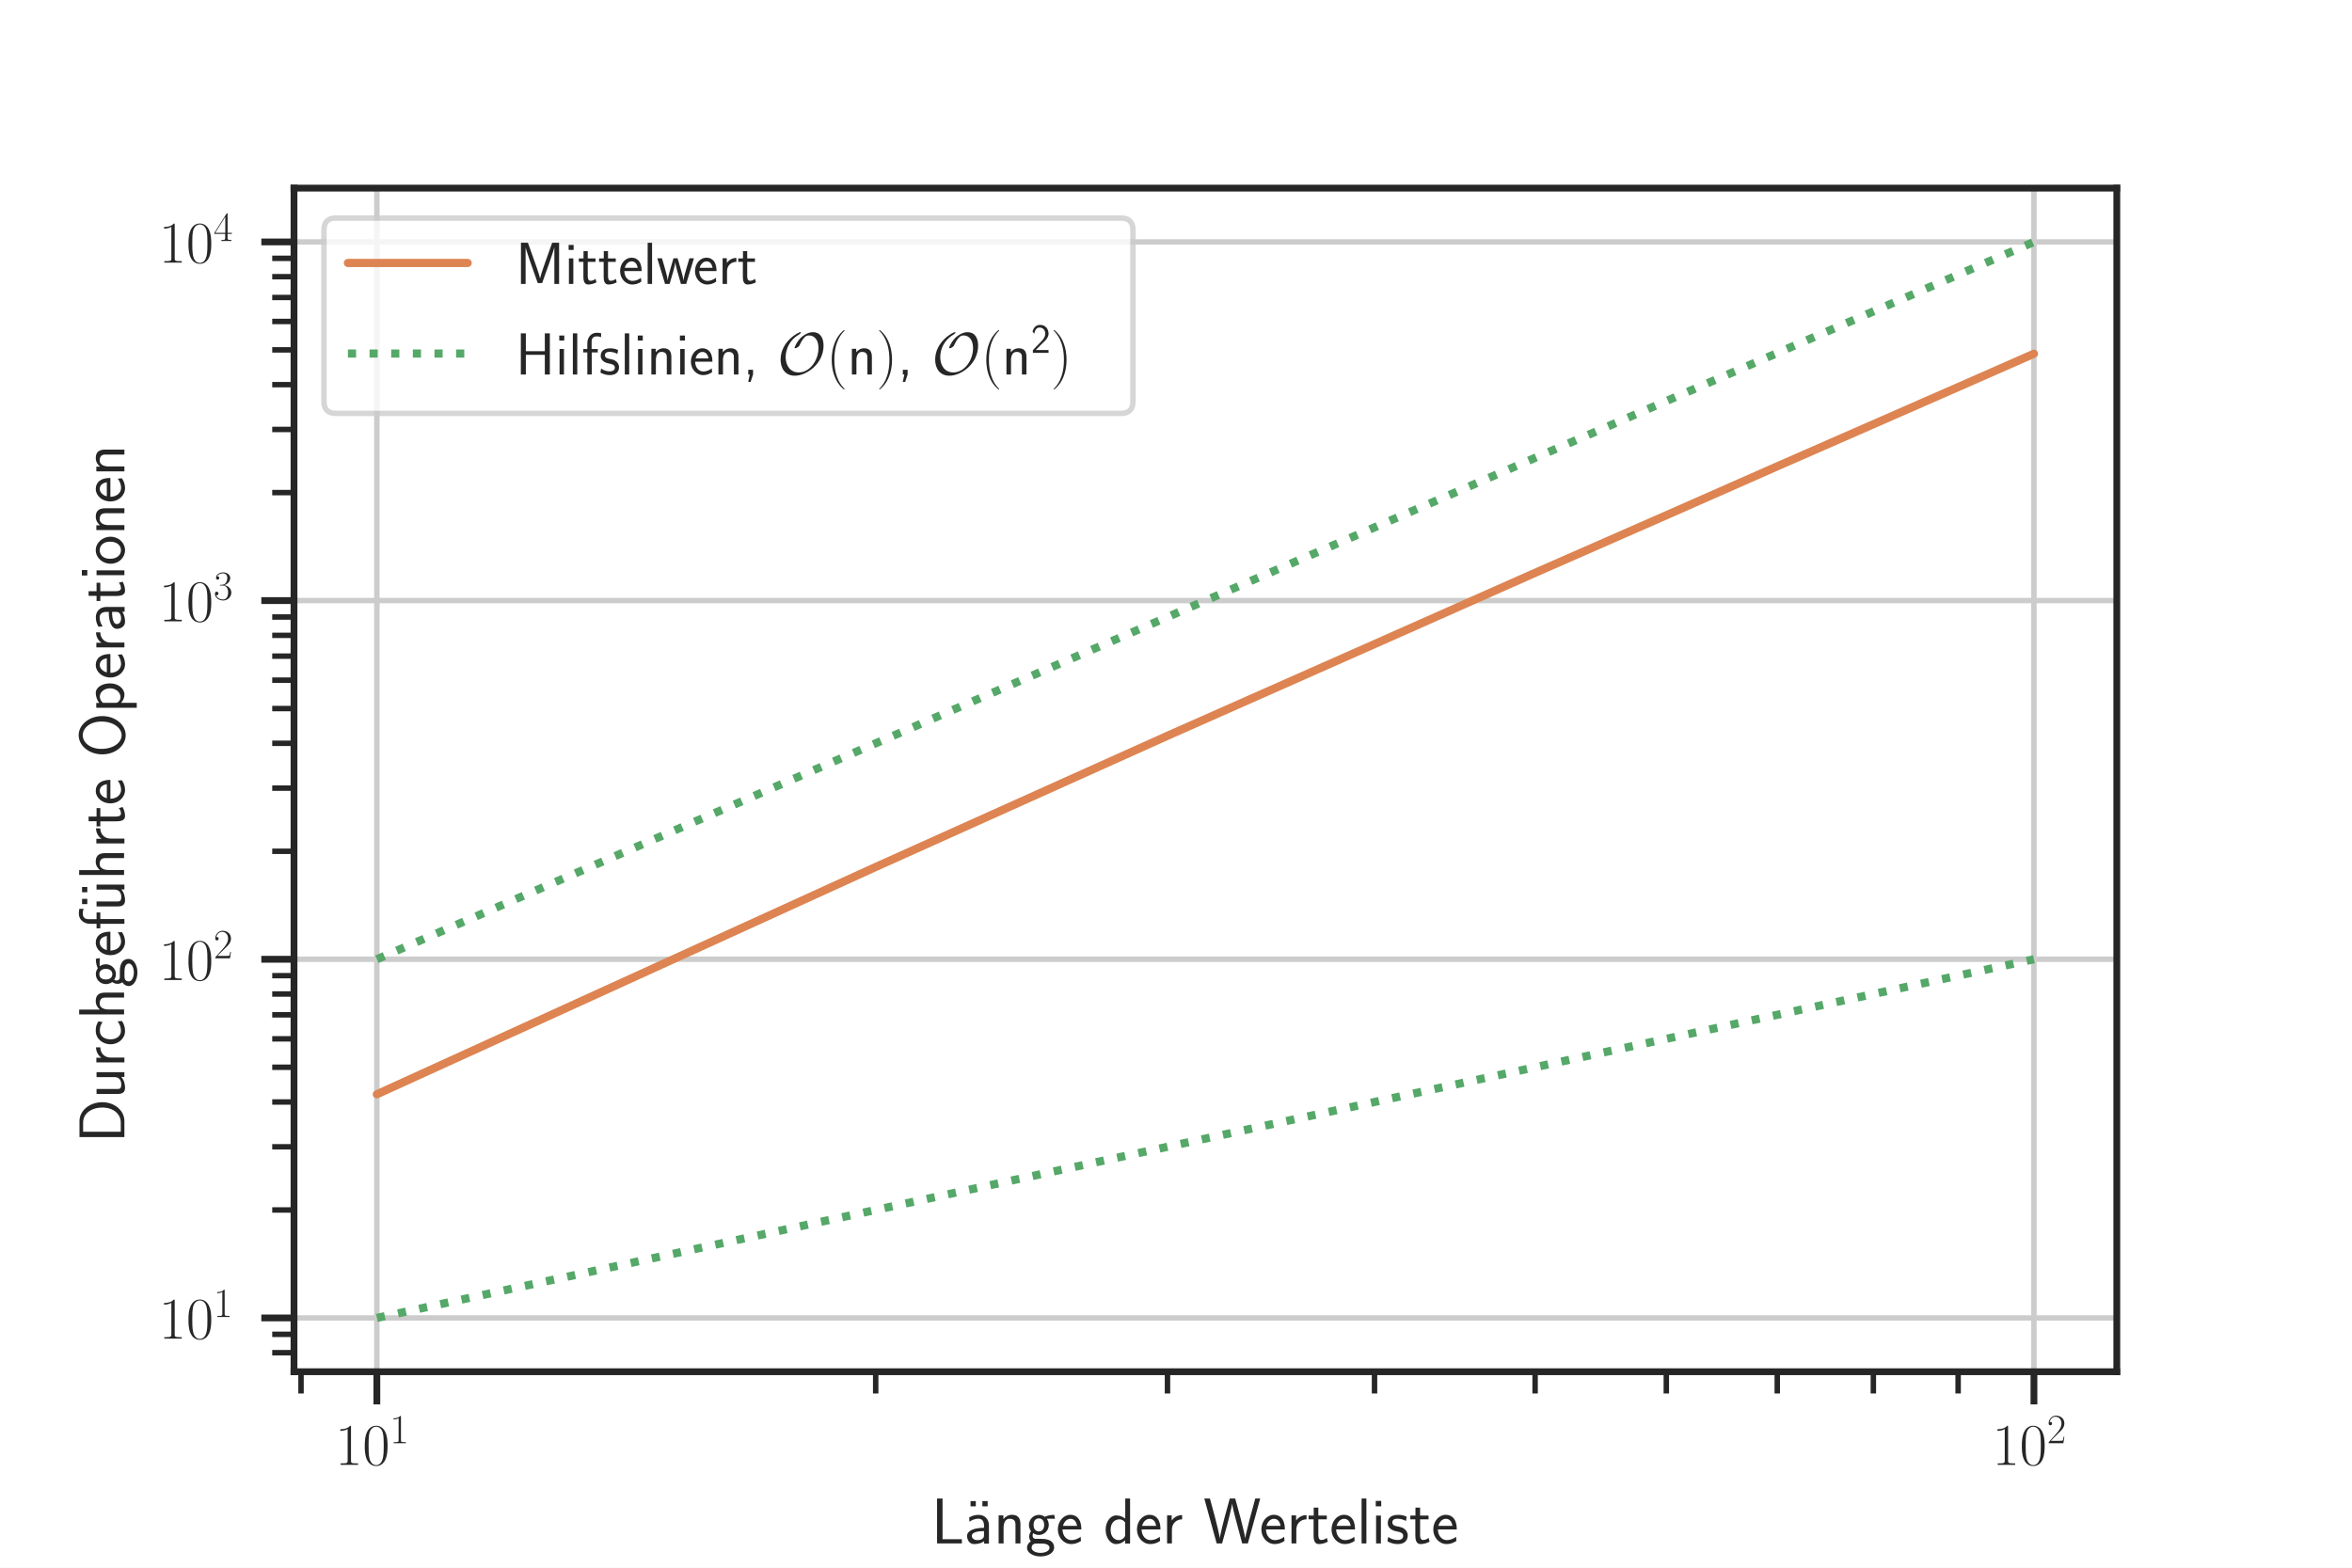
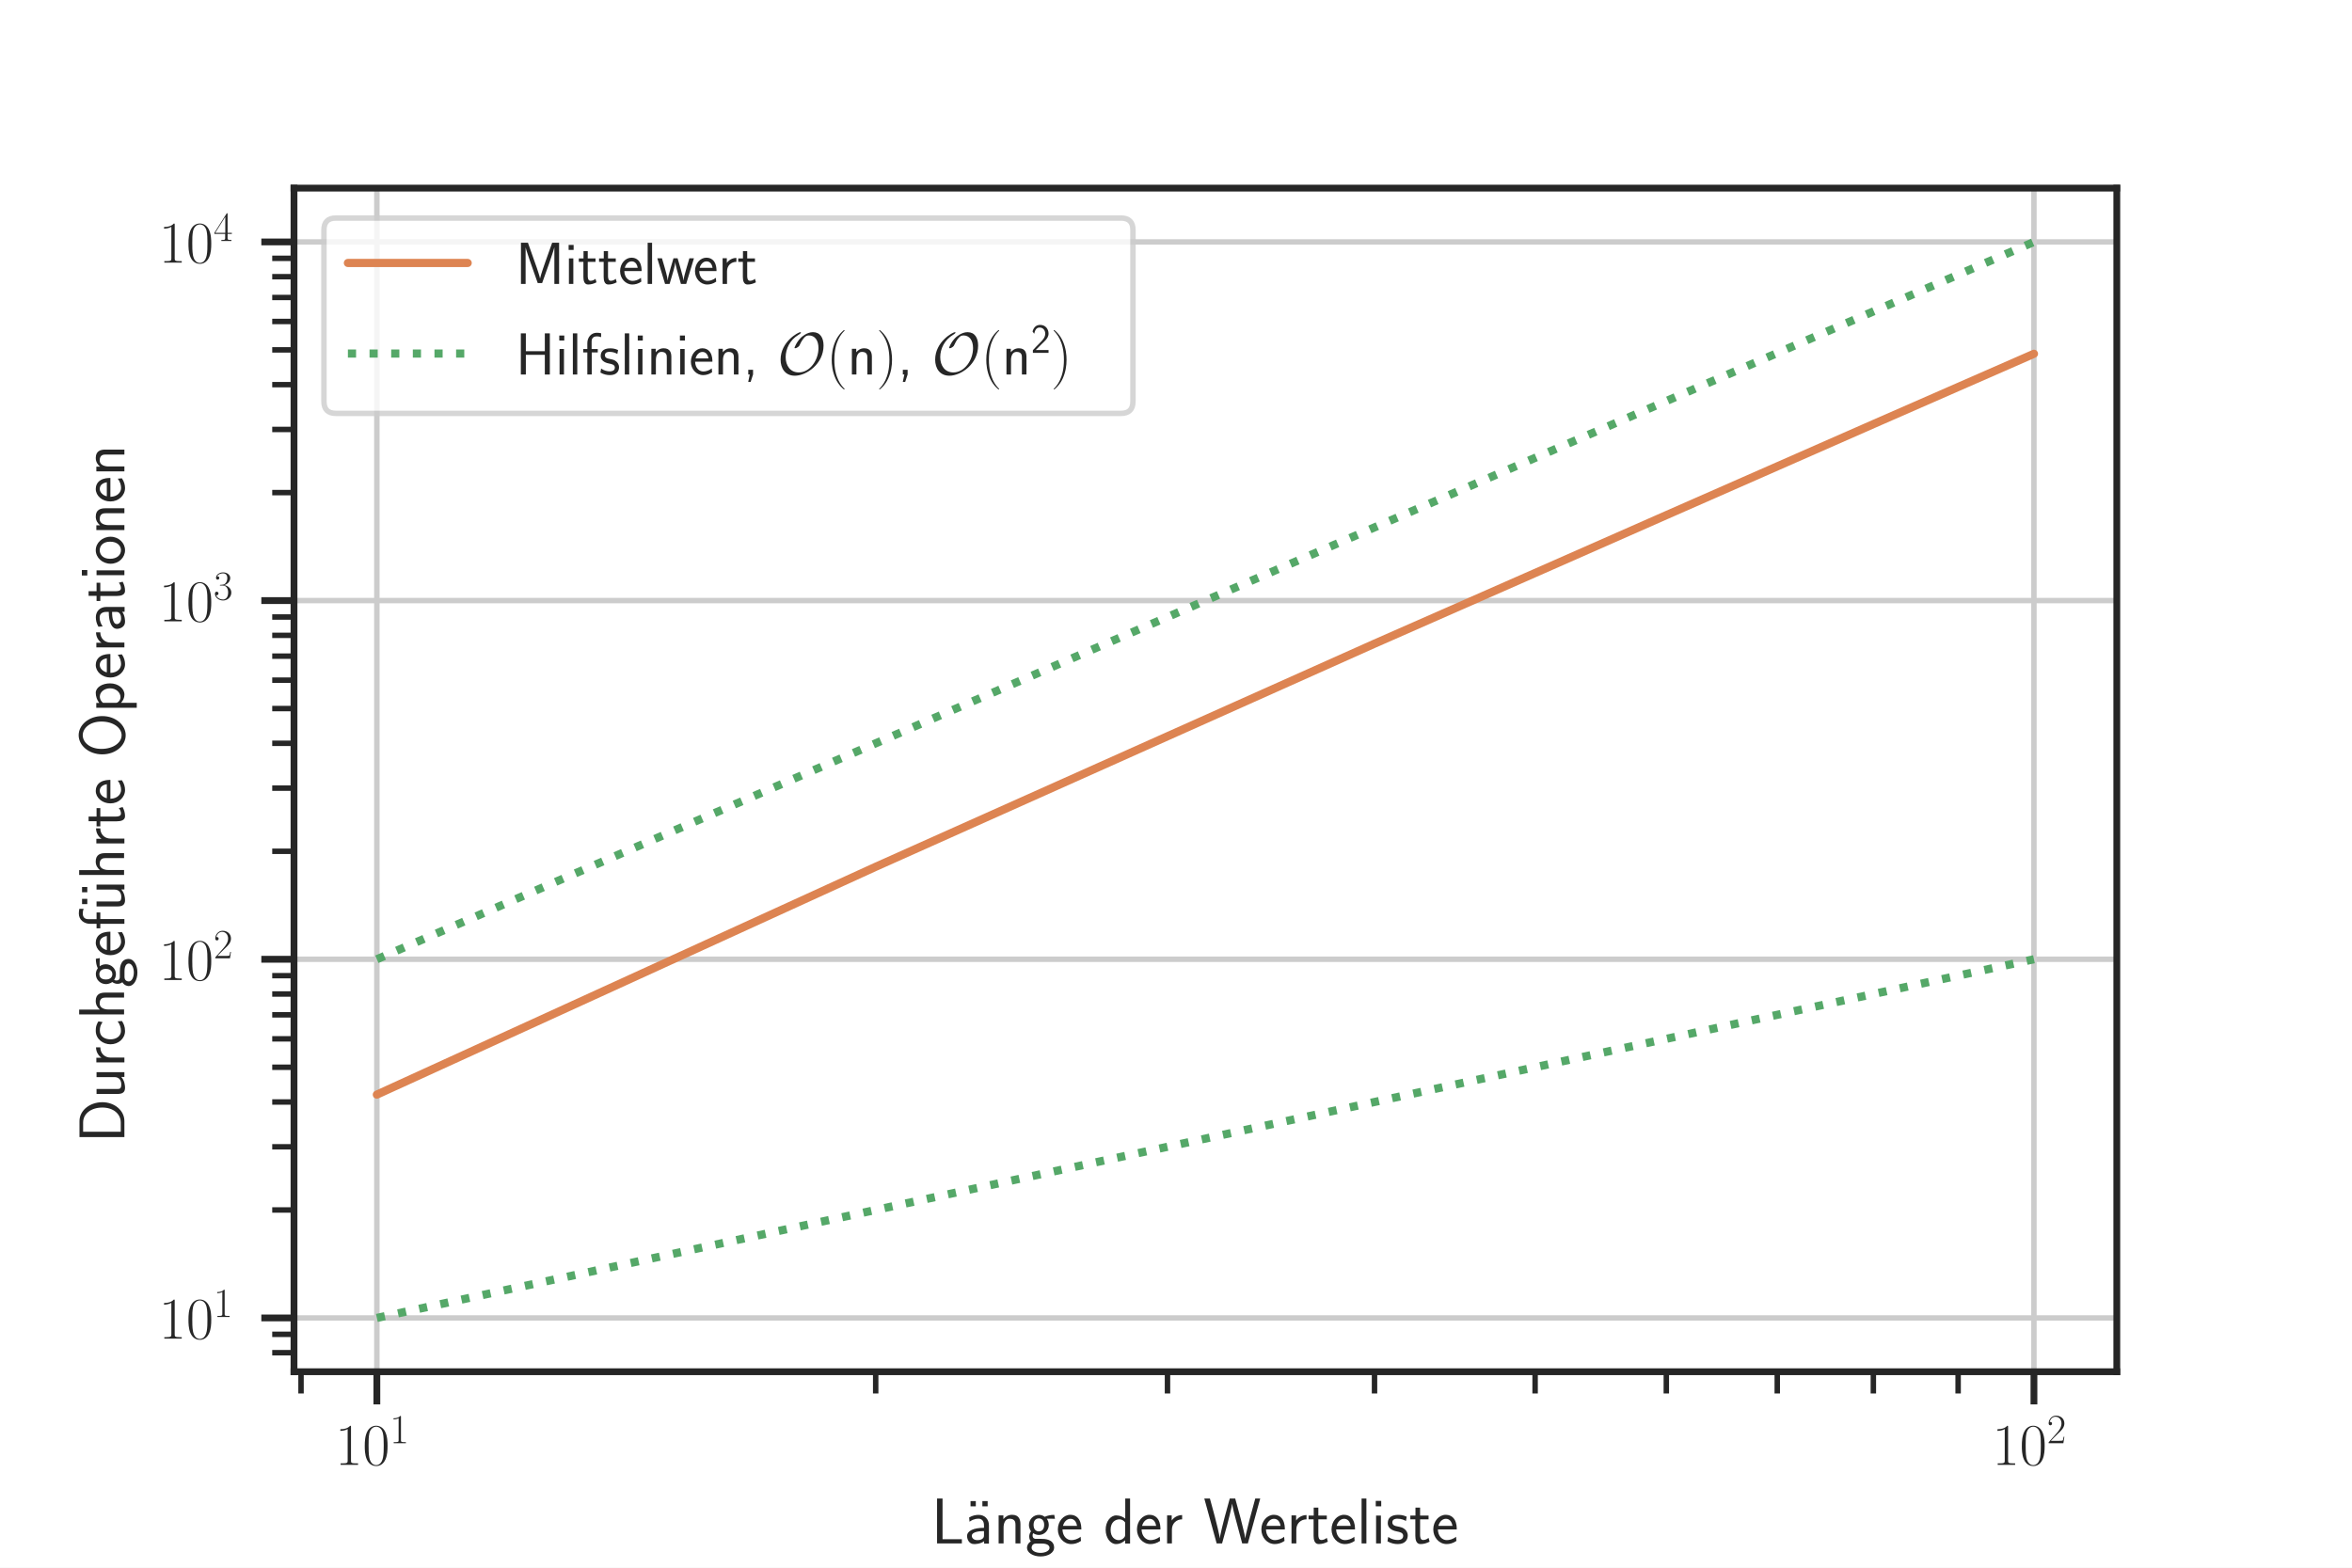
<svg xmlns="http://www.w3.org/2000/svg" xmlns:xlink="http://www.w3.org/1999/xlink" height="288pt" version="1.1" viewBox="0 0 432 288" width="432pt">
  <defs>
    <style type="text/css">*{stroke-linecap:butt;stroke-linejoin:round;}</style>
  </defs>
  <g id="figure_1">
    <g id="patch_1">
      <path d="M 0 288  L 432 288  L 432 0  L 0 0  z " style="fill:#ffffff;" />
    </g>
    <g id="axes_1">
      <g id="patch_2">
        <path d="M 54 252  L 388.8 252  L 388.8 34.56  L 54 34.56  z " style="fill:#ffffff;" />
      </g>
      <g id="matplotlib.axis_1">
        <g id="xtick_1">
          <g id="line2d_1">
-             <path clip-path="url(#pe0a741089b)" d="M 69.218 252  L 69.218 34.56  " style="fill:none;stroke:#cccccc;stroke-linecap:round;" />
+             <path clip-path="url(#pba5e7e0481)" d="M 69.218 252  L 69.218 34.56  " style="fill:none;stroke:#cccccc;stroke-linecap:round;" />
          </g>
          <g id="line2d_2">
            <defs>
-               <path d="M 0 0  L 0 6  " id="md8e854a900" style="stroke:#262626;stroke-width:1.25;" />
-             </defs>
-             <g>
-               <use style="fill:#262626;stroke:#262626;stroke-width:1.25;" x="69.218" xlink:href="#md8e854a900" y="252" />
+               <path d="M 0 0  L 0 6  " id="m5a71a769ee" style="stroke:#262626;stroke-width:1.25;" />
+             </defs>
+             <g>
+               <use style="fill:#262626;stroke:#262626;stroke-width:1.25;" x="69.218" xlink:href="#m5a71a769ee" y="252" />
            </g>
          </g>
          <g id="text_1">
            <g style="fill:#262626;" transform="translate(61.55454 269.1103)scale(0.11 -0.11)">
              <defs>
                <path d="M 1702 4058  C 1702 4192 1696 4192 1606 4192  C 1357 3916 979 3827 621 3827  C 602 3827 570 3827 563 3808  C 557 3795 557 3782 557 3648  C 755 3648 1088 3686 1344 3839  L 1344 461  C 1344 236 1331 160 781 160  L 589 160  L 589 0  C 896 0 1216 0 1523 0  C 1830 0 2150 0 2458 0  L 2458 160  L 2266 160  C 1715 160 1702 230 1702 458  L 1702 4058  z " id="CMR17-31" transform="scale(0.015625)" />
                <path d="M 2688 2025  C 2688 2416 2682 3080 2413 3591  C 2176 4039 1798 4198 1466 4198  C 1158 4198 768 4058 525 3597  C 269 3118 243 2524 243 2025  C 243 1661 250 1106 448 619  C 723 -39 1216 -128 1466 -128  C 1760 -128 2208 -7 2470 600  C 2662 1042 2688 1559 2688 2025  z M 1466 -26  C 1056 -26 813 325 723 812  C 653 1188 653 1738 653 2096  C 653 2588 653 2997 736 3387  C 858 3929 1216 4096 1466 4096  C 1728 4096 2067 3923 2189 3400  C 2272 3036 2278 2607 2278 2096  C 2278 1680 2278 1169 2202 792  C 2067 95 1690 -26 1466 -26  z " id="CMR17-30" transform="scale(0.015625)" />
              </defs>
              <use transform="scale(0.996264)" xlink:href="#CMR17-31" />
              <use transform="translate(45.69048 0)scale(0.996264)" xlink:href="#CMR17-30" />
              <use transform="translate(91.38095 36.15364)scale(0.697382)" xlink:href="#CMR17-31" />
            </g>
          </g>
        </g>
        <g id="xtick_2">
          <g id="line2d_3">
-             <path clip-path="url(#pe0a741089b)" d="M 373.582 252  L 373.582 34.56  " style="fill:none;stroke:#cccccc;stroke-linecap:round;" />
+             <path clip-path="url(#pba5e7e0481)" d="M 373.582 252  L 373.582 34.56  " style="fill:none;stroke:#cccccc;stroke-linecap:round;" />
          </g>
          <g id="line2d_4">
            <g>
-               <use style="fill:#262626;stroke:#262626;stroke-width:1.25;" x="373.582" xlink:href="#md8e854a900" y="252" />
+               <use style="fill:#262626;stroke:#262626;stroke-width:1.25;" x="373.582" xlink:href="#m5a71a769ee" y="252" />
            </g>
          </g>
          <g id="text_2">
            <g style="fill:#262626;" transform="translate(365.9182 269.1103)scale(0.11 -0.11)">
              <defs>
                <path d="M 2669 989  L 2554 989  C 2490 536 2438 459 2413 420  C 2381 369 1920 369 1830 369  L 602 369  C 832 619 1280 1072 1824 1597  C 2214 1967 2669 2402 2669 3035  C 2669 3790 2067 4224 1395 4224  C 691 4224 262 3604 262 3030  C 262 2780 448 2748 525 2748  C 589 2748 781 2787 781 3010  C 781 3207 614 3264 525 3264  C 486 3264 448 3258 422 3245  C 544 3790 915 4058 1306 4058  C 1862 4058 2227 3617 2227 3035  C 2227 2479 1901 2000 1536 1584  L 262 146  L 262 0  L 2515 0  L 2669 989  z " id="CMR17-32" transform="scale(0.015625)" />
              </defs>
              <use transform="scale(0.996264)" xlink:href="#CMR17-31" />
              <use transform="translate(45.69048 0)scale(0.996264)" xlink:href="#CMR17-30" />
              <use transform="translate(91.38095 36.15364)scale(0.697382)" xlink:href="#CMR17-32" />
            </g>
          </g>
        </g>
        <g id="xtick_3">
          <g id="line2d_5">
            <defs>
-               <path d="M 0 0  L 0 4  " id="m1a5ccd79ff" style="stroke:#262626;" />
-             </defs>
-             <g>
-               <use style="fill:#262626;stroke:#262626;" x="55.291" xlink:href="#m1a5ccd79ff" y="252" />
+               <path d="M 0 0  L 0 4  " id="m7fd59b4fd9" style="stroke:#262626;" />
+             </defs>
+             <g>
+               <use style="fill:#262626;stroke:#262626;" x="55.291" xlink:href="#m7fd59b4fd9" y="252" />
            </g>
          </g>
        </g>
        <g id="xtick_4">
          <g id="line2d_6">
            <g>
-               <use style="fill:#262626;stroke:#262626;" x="160.841" xlink:href="#m1a5ccd79ff" y="252" />
+               <use style="fill:#262626;stroke:#262626;" x="160.841" xlink:href="#m7fd59b4fd9" y="252" />
            </g>
          </g>
        </g>
        <g id="xtick_5">
          <g id="line2d_7">
            <g>
-               <use style="fill:#262626;stroke:#262626;" x="214.437" xlink:href="#m1a5ccd79ff" y="252" />
+               <use style="fill:#262626;stroke:#262626;" x="214.437" xlink:href="#m7fd59b4fd9" y="252" />
            </g>
          </g>
        </g>
        <g id="xtick_6">
          <g id="line2d_8">
            <g>
-               <use style="fill:#262626;stroke:#262626;" x="252.463" xlink:href="#m1a5ccd79ff" y="252" />
+               <use style="fill:#262626;stroke:#262626;" x="252.463" xlink:href="#m7fd59b4fd9" y="252" />
            </g>
          </g>
        </g>
        <g id="xtick_7">
          <g id="line2d_9">
            <g>
-               <use style="fill:#262626;stroke:#262626;" x="281.959" xlink:href="#m1a5ccd79ff" y="252" />
+               <use style="fill:#262626;stroke:#262626;" x="281.959" xlink:href="#m7fd59b4fd9" y="252" />
            </g>
          </g>
        </g>
        <g id="xtick_8">
          <g id="line2d_10">
            <g>
-               <use style="fill:#262626;stroke:#262626;" x="306.059" xlink:href="#m1a5ccd79ff" y="252" />
+               <use style="fill:#262626;stroke:#262626;" x="306.059" xlink:href="#m7fd59b4fd9" y="252" />
            </g>
          </g>
        </g>
        <g id="xtick_9">
          <g id="line2d_11">
            <g>
-               <use style="fill:#262626;stroke:#262626;" x="326.435" xlink:href="#m1a5ccd79ff" y="252" />
+               <use style="fill:#262626;stroke:#262626;" x="326.435" xlink:href="#m7fd59b4fd9" y="252" />
            </g>
          </g>
        </g>
        <g id="xtick_10">
          <g id="line2d_12">
            <g>
-               <use style="fill:#262626;stroke:#262626;" x="344.086" xlink:href="#m1a5ccd79ff" y="252" />
+               <use style="fill:#262626;stroke:#262626;" x="344.086" xlink:href="#m7fd59b4fd9" y="252" />
            </g>
          </g>
        </g>
        <g id="xtick_11">
          <g id="line2d_13">
            <g>
-               <use style="fill:#262626;stroke:#262626;" x="359.655" xlink:href="#m1a5ccd79ff" y="252" />
+               <use style="fill:#262626;stroke:#262626;" x="359.655" xlink:href="#m7fd59b4fd9" y="252" />
            </g>
          </g>
        </g>
        <g id="text_3">
          <g style="fill:#262626;" transform="translate(171.063 283.5434)scale(0.12 -0.12)">
            <defs>
              <path d="M 1670 414  C 1594 414 1517 414 1440 414  L 1101 414  L 1101 4416  L 563 4416  L 563 0  L 3002 0  L 3002 414  L 1670 414  z " id="CMSS17-4c" transform="scale(0.015625)" />
              <path d="M 1178 4164  L 659 4164  L 659 3648  L 1178 3648  L 1178 4164  z M 2342 4164  L 1824 4164  L 1824 3648  L 2342 3648  L 2342 4164  z " id="CMSS17-7f" transform="scale(0.015625)" />
              <path d="M 2406 1791  C 2406 2392 1978 2808 1402 2808  C 1120 2808 813 2757 461 2553  L 499 2135  C 659 2248 934 2432 1395 2432  C 1722 2432 1920 2180 1920 1782  L 1920 1536  C 896 1536 256 1238 256 726  C 256 461 416 -64 947 -64  C 1043 -64 1562 -64 1933 217  L 1933 -19  L 2406 -19  L 2406 1791  z M 1920 816  C 1920 701 1920 548 1728 434  C 1562 325 1350 325 1261 325  C 941 325 723 511 723 744  C 723 1211 1722 1211 1920 1211  L 1920 816  z " id="CMSS17-61" transform="scale(0.015625)" />
              <path d="M 2618 1877  C 2618 2283 2522 2816 1798 2816  C 1389 2816 1120 2606 941 2389  L 941 2758  L 474 2758  L 474 0  L 960 0  L 960 1559  C 960 1964 1114 2428 1549 2428  C 2112 2428 2131 2048 2131 1829  L 2131 0  L 2618 0  L 2618 1877  z " id="CMSS17-6e" transform="scale(0.015625)" />
              <path d="M 2848 2808  C 2483 2808 2170 2738 1914 2617  C 1702 2777 1485 2808 1338 2808  C 781 2808 358 2349 358 1814  C 358 1468 550 1207 563 1195  C 448 1035 384 863 384 672  C 384 448 474 289 544 200  C 211 -3 166 -314 166 -435  C 166 -898 749 -1280 1498 -1280  C 2253 -1280 2835 -898 2835 -428  C 2835 448 1856 448 1587 448  L 1069 448  C 973 448 717 448 717 791  C 717 921 774 1004 781 1010  C 877 940 1075 832 1338 832  C 1869 832 2310 1278 2310 1827  C 2310 2132 2170 2355 2112 2432  L 2131 2432  C 2150 2432 2419 2432 2515 2432  C 2720 2432 2739 2429 2918 2419  L 2848 2808  z M 1338 1182  C 1120 1182 813 1315 813 1823  C 813 2375 1165 2464 1331 2464  C 1549 2464 1856 2331 1856 1823  C 1856 1271 1504 1182 1338 1182  z M 1581 -10  C 1734 -10 2381 -10 2381 -442  C 2381 -714 1984 -929 1504 -929  C 1018 -929 621 -720 621 -435  C 621 -403 621 -10 1062 -10  L 1581 -10  z " id="CMSS17-67" transform="scale(0.015625)" />
              <path d="M 2502 1377  C 2502 1590 2490 2003 2285 2345  C 2061 2713 1696 2816 1421 2816  C 755 2816 192 2188 192 1375  C 192 582 774 -64 1510 -64  C 1798 -64 2150 19 2470 248  C 2470 274 2458 414 2451 420  C 2451 433 2432 630 2432 656  C 2125 407 1773 325 1517 325  C 1107 325 666 667 646 1377  L 2502 1377  z M 698 1728  C 781 2084 1062 2421 1421 2421  C 1517 2421 1965 2421 2080 1728  L 698 1728  z " id="CMSS17-65" transform="scale(0.015625)" />
              <path d="M 2611 4416  L 2138 4416  L 2138 2438  C 1939 2603 1613 2756 1254 2756  C 672 2756 211 2131 211 1347  C 211 562 666 -64 1235 -64  C 1677 -64 1971 172 2125 306  L 2125 -13  L 2611 -13  L 2611 4416  z M 2125 836  C 2125 747 2125 653 1926 482  C 1798 375 1645 325 1498 325  C 1152 325 698 576 698 1340  C 698 2134 1210 2368 1562 2368  C 1798 2368 1990 2254 2125 2065  L 2125 836  z " id="CMSS17-64" transform="scale(0.015625)" />
              <path d="M 954 1363  C 954 1965 1395 2368 1958 2368  L 1958 2789  C 1549 2789 1165 2585 934 2253  L 934 2758  L 480 2758  L 480 0  L 954 0  L 954 1363  z " id="CMSS17-72" transform="scale(0.015625)" />
              <path d="M 5581 4416  L 5094 4416  L 4557 2437  C 4474 2118 4397 1801 4320 1482  C 4205 1011 4122 681 4109 515  L 4102 515  C 4090 687 4006 1049 3904 1457  C 3827 1795 3744 2131 3654 2462  L 3123 4416  L 2586 4416  L 2080 2562  L 1824 1549  C 1632 747 1626 632 1613 505  L 1606 505  C 1606 543 1581 753 1402 1498  C 1312 1868 1222 2244 1126 2601  L 634 4416  L 83 4416  L 1299 0  L 1830 0  L 2336 1839  L 2592 2851  C 2765 3564 2803 3742 2816 3901  L 2822 3901  C 2822 3876 2880 3474 3130 2545  L 3808 0  L 4365 0  L 5581 4416  z " id="CMSS17-57" transform="scale(0.015625)" />
              <path d="M 1069 2368  L 1901 2368  L 1901 2737  L 1069 2737  L 1069 3520  L 614 3520  L 614 2737  L 109 2737  L 109 2368  L 602 2368  L 602 749  C 602 384 685 -64 1107 -64  C 1427 -64 1722 25 2003 172  L 1901 548  C 1747 414 1562 337 1363 337  C 1082 337 1069 696 1069 856  L 1069 2368  z " id="CMSS17-74" transform="scale(0.015625)" />
              <path d="M 947 4416  L 474 4416  L 474 0  L 947 0  L 947 4416  z " id="CMSS17-6c" transform="scale(0.015625)" />
              <path d="M 979 4183  L 442 4183  L 442 3648  L 979 3648  L 979 4183  z M 947 2739  L 474 2739  L 474 0  L 947 0  L 947 2739  z " id="CMSS17-69" transform="scale(0.015625)" />
              <path d="M 2061 2627  C 1683 2807 1389 2807 1197 2807  C 742 2807 198 2648 198 2003  C 198 1359 902 1218 1094 1179  C 1389 1122 1715 1058 1715 740  C 1715 337 1254 337 1171 337  C 915 337 563 407 243 638  L 166 210  C 531 0 883 -64 1178 -64  C 1965 -64 2163 416 2163 781  C 2163 1094 1984 1305 1862 1401  C 1651 1568 1574 1587 1050 1696  C 960 1709 646 1779 646 2066  C 646 2432 1050 2432 1139 2432  C 1555 2432 1811 2303 1984 2208  L 2061 2627  z " id="CMSS17-73" transform="scale(0.015625)" />
            </defs>
            <use transform="scale(0.996264)" xlink:href="#CMSS17-4c" />
            <use transform="translate(49.72625 0)scale(0.996264)" xlink:href="#CMSS17-7f" />
            <use transform="translate(50.68711 0)scale(0.996264)" xlink:href="#CMSS17-61" />
            <use transform="translate(95.60903 0)scale(0.996264)" xlink:href="#CMSS17-6e" />
            <use transform="translate(143.814 0)scale(0.996264)" xlink:href="#CMSS17-67" />
            <use transform="translate(190.6576 0)scale(0.996264)" xlink:href="#CMSS17-65" />
            <use transform="translate(263.5255 0)scale(0.996264)" xlink:href="#CMSS17-64" />
            <use transform="translate(311.7305 0)scale(0.996264)" xlink:href="#CMSS17-65" />
            <use transform="translate(353.3693 0)scale(0.996264)" xlink:href="#CMSS17-72" />
            <use transform="translate(416.5082 0)scale(0.996264)" xlink:href="#CMSS17-57" />
            <use transform="translate(502.1479 0)scale(0.996264)" xlink:href="#CMSS17-65" />
            <use transform="translate(543.7867 0)scale(0.996264)" xlink:href="#CMSS17-72" />
            <use transform="translate(575.6965 0)scale(0.996264)" xlink:href="#CMSS17-74" />
            <use transform="translate(609.5281 0)scale(0.996264)" xlink:href="#CMSS17-65" />
            <use transform="translate(651.1669 0)scale(0.996264)" xlink:href="#CMSS17-6c" />
            <use transform="translate(673.3476 0)scale(0.996264)" xlink:href="#CMSS17-69" />
            <use transform="translate(695.5283 0)scale(0.996264)" xlink:href="#CMSS17-73" />
            <use transform="translate(731.4419 0)scale(0.996264)" xlink:href="#CMSS17-74" />
            <use transform="translate(765.2734 0)scale(0.996264)" xlink:href="#CMSS17-65" />
          </g>
        </g>
      </g>
      <g id="matplotlib.axis_2">
        <g id="ytick_1">
          <g id="line2d_14">
-             <path clip-path="url(#pe0a741089b)" d="M 54 242.116  L 388.8 242.116  " style="fill:none;stroke:#cccccc;stroke-linecap:round;" />
+             <path clip-path="url(#pba5e7e0481)" d="M 54 242.116  L 388.8 242.116  " style="fill:none;stroke:#cccccc;stroke-linecap:round;" />
          </g>
          <g id="line2d_15">
            <defs>
-               <path d="M 0 0  L -6 0  " id="m1e3e754505" style="stroke:#262626;stroke-width:1.25;" />
-             </defs>
-             <g>
-               <use style="fill:#262626;stroke:#262626;stroke-width:1.25;" x="54" xlink:href="#m1e3e754505" y="242.116" />
+               <path d="M 0 0  L -6 0  " id="m51f0ea712f" style="stroke:#262626;stroke-width:1.25;" />
+             </defs>
+             <g>
+               <use style="fill:#262626;stroke:#262626;stroke-width:1.25;" x="54" xlink:href="#m51f0ea712f" y="242.116" />
            </g>
          </g>
          <g id="text_4">
            <g style="fill:#262626;" transform="translate(29.17273 245.9215)scale(0.11 -0.11)">
              <use transform="scale(0.996264)" xlink:href="#CMR17-31" />
              <use transform="translate(45.69048 0)scale(0.996264)" xlink:href="#CMR17-30" />
              <use transform="translate(91.38095 36.15364)scale(0.697382)" xlink:href="#CMR17-31" />
            </g>
          </g>
        </g>
        <g id="ytick_2">
          <g id="line2d_16">
-             <path clip-path="url(#pe0a741089b)" d="M 54 176.225  L 388.8 176.225  " style="fill:none;stroke:#cccccc;stroke-linecap:round;" />
+             <path clip-path="url(#pba5e7e0481)" d="M 54 176.225  L 388.8 176.225  " style="fill:none;stroke:#cccccc;stroke-linecap:round;" />
          </g>
          <g id="line2d_17">
            <g>
-               <use style="fill:#262626;stroke:#262626;stroke-width:1.25;" x="54" xlink:href="#m1e3e754505" y="176.225" />
+               <use style="fill:#262626;stroke:#262626;stroke-width:1.25;" x="54" xlink:href="#m51f0ea712f" y="176.225" />
            </g>
          </g>
          <g id="text_5">
            <g style="fill:#262626;" transform="translate(29.17273 180.0306)scale(0.11 -0.11)">
              <use transform="scale(0.996264)" xlink:href="#CMR17-31" />
              <use transform="translate(45.69048 0)scale(0.996264)" xlink:href="#CMR17-30" />
              <use transform="translate(91.38095 36.15364)scale(0.697382)" xlink:href="#CMR17-32" />
            </g>
          </g>
        </g>
        <g id="ytick_3">
          <g id="line2d_18">
-             <path clip-path="url(#pe0a741089b)" d="M 54 110.335  L 388.8 110.335  " style="fill:none;stroke:#cccccc;stroke-linecap:round;" />
+             <path clip-path="url(#pba5e7e0481)" d="M 54 110.335  L 388.8 110.335  " style="fill:none;stroke:#cccccc;stroke-linecap:round;" />
          </g>
          <g id="line2d_19">
            <g>
-               <use style="fill:#262626;stroke:#262626;stroke-width:1.25;" x="54" xlink:href="#m1e3e754505" y="110.335" />
+               <use style="fill:#262626;stroke:#262626;stroke-width:1.25;" x="54" xlink:href="#m51f0ea712f" y="110.335" />
            </g>
          </g>
          <g id="text_6">
            <g style="fill:#262626;" transform="translate(29.17273 114.1397)scale(0.11 -0.11)">
              <defs>
                <path d="M 1414 2157  C 1984 2157 2234 1662 2234 1090  C 2234 320 1824 25 1453 25  C 1114 25 563 194 390 693  C 422 680 454 680 486 680  C 640 680 755 782 755 948  C 755 1133 614 1216 486 1216  C 378 1216 211 1165 211 926  C 211 335 787 -128 1466 -128  C 2176 -128 2720 430 2720 1085  C 2720 1707 2208 2157 1600 2227  C 2086 2328 2554 2756 2554 3329  C 2554 3820 2048 4179 1472 4179  C 890 4179 378 3829 378 3329  C 378 3110 544 3072 627 3072  C 762 3072 877 3155 877 3321  C 877 3486 762 3569 627 3569  C 602 3569 570 3569 544 3557  C 730 3959 1235 4032 1459 4032  C 1683 4032 2106 3925 2106 3320  C 2106 3143 2080 2828 1862 2550  C 1670 2304 1453 2304 1242 2284  C 1210 2284 1062 2269 1037 2269  C 992 2263 966 2257 966 2208  C 966 2163 973 2157 1101 2157  L 1414 2157  z " id="CMR17-33" transform="scale(0.015625)" />
              </defs>
              <use transform="scale(0.996264)" xlink:href="#CMR17-31" />
              <use transform="translate(45.69048 0)scale(0.996264)" xlink:href="#CMR17-30" />
              <use transform="translate(91.38095 36.15364)scale(0.697382)" xlink:href="#CMR17-33" />
            </g>
          </g>
        </g>
        <g id="ytick_4">
          <g id="line2d_20">
-             <path clip-path="url(#pe0a741089b)" d="M 54 44.444  L 388.8 44.444  " style="fill:none;stroke:#cccccc;stroke-linecap:round;" />
+             <path clip-path="url(#pba5e7e0481)" d="M 54 44.444  L 388.8 44.444  " style="fill:none;stroke:#cccccc;stroke-linecap:round;" />
          </g>
          <g id="line2d_21">
            <g>
-               <use style="fill:#262626;stroke:#262626;stroke-width:1.25;" x="54" xlink:href="#m1e3e754505" y="44.444" />
+               <use style="fill:#262626;stroke:#262626;stroke-width:1.25;" x="54" xlink:href="#m51f0ea712f" y="44.444" />
            </g>
          </g>
          <g id="text_7">
            <g style="fill:#262626;" transform="translate(29.17273 48.24881)scale(0.11 -0.11)">
              <defs>
                <path d="M 2150 4122  C 2150 4256 2144 4256 2029 4256  L 128 1254  L 128 1088  L 1779 1088  L 1779 457  C 1779 224 1766 160 1318 160  L 1197 160  L 1197 0  C 1402 0 1747 0 1965 0  C 2182 0 2528 0 2733 0  L 2733 160  L 2611 160  C 2163 160 2150 224 2150 457  L 2150 1088  L 2803 1088  L 2803 1254  L 2150 1254  L 2150 4122  z M 1798 3703  L 1798 1254  L 256 1254  L 1798 3703  z " id="CMR17-34" transform="scale(0.015625)" />
              </defs>
              <use transform="scale(0.996264)" xlink:href="#CMR17-31" />
              <use transform="translate(45.69048 0)scale(0.996264)" xlink:href="#CMR17-30" />
              <use transform="translate(91.38095 36.15364)scale(0.697382)" xlink:href="#CMR17-34" />
            </g>
          </g>
        </g>
        <g id="ytick_5">
          <g id="line2d_22">
            <defs>
-               <path d="M 0 0  L -4 0  " id="ma1b5a7e8aa" style="stroke:#262626;" />
-             </defs>
-             <g>
-               <use style="fill:#262626;stroke:#262626;" x="54" xlink:href="#ma1b5a7e8aa" y="248.502" />
+               <path d="M 0 0  L -4 0  " id="mb3bb201451" style="stroke:#262626;" />
+             </defs>
+             <g>
+               <use style="fill:#262626;stroke:#262626;" x="54" xlink:href="#mb3bb201451" y="248.502" />
            </g>
          </g>
        </g>
        <g id="ytick_6">
          <g id="line2d_23">
            <g>
-               <use style="fill:#262626;stroke:#262626;" x="54" xlink:href="#ma1b5a7e8aa" y="245.131" />
+               <use style="fill:#262626;stroke:#262626;" x="54" xlink:href="#mb3bb201451" y="245.131" />
            </g>
          </g>
        </g>
        <g id="ytick_7">
          <g id="line2d_24">
            <g>
-               <use style="fill:#262626;stroke:#262626;" x="54" xlink:href="#ma1b5a7e8aa" y="222.281" />
+               <use style="fill:#262626;stroke:#262626;" x="54" xlink:href="#mb3bb201451" y="222.281" />
            </g>
          </g>
        </g>
        <g id="ytick_8">
          <g id="line2d_25">
            <g>
-               <use style="fill:#262626;stroke:#262626;" x="54" xlink:href="#ma1b5a7e8aa" y="210.678" />
+               <use style="fill:#262626;stroke:#262626;" x="54" xlink:href="#mb3bb201451" y="210.678" />
            </g>
          </g>
        </g>
        <g id="ytick_9">
          <g id="line2d_26">
            <g>
-               <use style="fill:#262626;stroke:#262626;" x="54" xlink:href="#ma1b5a7e8aa" y="202.446" />
+               <use style="fill:#262626;stroke:#262626;" x="54" xlink:href="#mb3bb201451" y="202.446" />
            </g>
          </g>
        </g>
        <g id="ytick_10">
          <g id="line2d_27">
            <g>
-               <use style="fill:#262626;stroke:#262626;" x="54" xlink:href="#ma1b5a7e8aa" y="196.061" />
+               <use style="fill:#262626;stroke:#262626;" x="54" xlink:href="#mb3bb201451" y="196.061" />
            </g>
          </g>
        </g>
        <g id="ytick_11">
          <g id="line2d_28">
            <g>
-               <use style="fill:#262626;stroke:#262626;" x="54" xlink:href="#ma1b5a7e8aa" y="190.843" />
+               <use style="fill:#262626;stroke:#262626;" x="54" xlink:href="#mb3bb201451" y="190.843" />
            </g>
          </g>
        </g>
        <g id="ytick_12">
          <g id="line2d_29">
            <g>
-               <use style="fill:#262626;stroke:#262626;" x="54" xlink:href="#ma1b5a7e8aa" y="186.432" />
+               <use style="fill:#262626;stroke:#262626;" x="54" xlink:href="#mb3bb201451" y="186.432" />
            </g>
          </g>
        </g>
        <g id="ytick_13">
          <g id="line2d_30">
            <g>
-               <use style="fill:#262626;stroke:#262626;" x="54" xlink:href="#ma1b5a7e8aa" y="182.611" />
+               <use style="fill:#262626;stroke:#262626;" x="54" xlink:href="#mb3bb201451" y="182.611" />
            </g>
          </g>
        </g>
        <g id="ytick_14">
          <g id="line2d_31">
            <g>
-               <use style="fill:#262626;stroke:#262626;" x="54" xlink:href="#ma1b5a7e8aa" y="179.24" />
+               <use style="fill:#262626;stroke:#262626;" x="54" xlink:href="#mb3bb201451" y="179.24" />
            </g>
          </g>
        </g>
        <g id="ytick_15">
          <g id="line2d_32">
            <g>
-               <use style="fill:#262626;stroke:#262626;" x="54" xlink:href="#ma1b5a7e8aa" y="156.39" />
+               <use style="fill:#262626;stroke:#262626;" x="54" xlink:href="#mb3bb201451" y="156.39" />
            </g>
          </g>
        </g>
        <g id="ytick_16">
          <g id="line2d_33">
            <g>
-               <use style="fill:#262626;stroke:#262626;" x="54" xlink:href="#ma1b5a7e8aa" y="144.788" />
+               <use style="fill:#262626;stroke:#262626;" x="54" xlink:href="#mb3bb201451" y="144.788" />
            </g>
          </g>
        </g>
        <g id="ytick_17">
          <g id="line2d_34">
            <g>
-               <use style="fill:#262626;stroke:#262626;" x="54" xlink:href="#ma1b5a7e8aa" y="136.555" />
+               <use style="fill:#262626;stroke:#262626;" x="54" xlink:href="#mb3bb201451" y="136.555" />
            </g>
          </g>
        </g>
        <g id="ytick_18">
          <g id="line2d_35">
            <g>
-               <use style="fill:#262626;stroke:#262626;" x="54" xlink:href="#ma1b5a7e8aa" y="130.17" />
+               <use style="fill:#262626;stroke:#262626;" x="54" xlink:href="#mb3bb201451" y="130.17" />
            </g>
          </g>
        </g>
        <g id="ytick_19">
          <g id="line2d_36">
            <g>
-               <use style="fill:#262626;stroke:#262626;" x="54" xlink:href="#ma1b5a7e8aa" y="124.952" />
+               <use style="fill:#262626;stroke:#262626;" x="54" xlink:href="#mb3bb201451" y="124.952" />
            </g>
          </g>
        </g>
        <g id="ytick_20">
          <g id="line2d_37">
            <g>
-               <use style="fill:#262626;stroke:#262626;" x="54" xlink:href="#ma1b5a7e8aa" y="120.541" />
+               <use style="fill:#262626;stroke:#262626;" x="54" xlink:href="#mb3bb201451" y="120.541" />
            </g>
          </g>
        </g>
        <g id="ytick_21">
          <g id="line2d_38">
            <g>
-               <use style="fill:#262626;stroke:#262626;" x="54" xlink:href="#ma1b5a7e8aa" y="116.72" />
+               <use style="fill:#262626;stroke:#262626;" x="54" xlink:href="#mb3bb201451" y="116.72" />
            </g>
          </g>
        </g>
        <g id="ytick_22">
          <g id="line2d_39">
            <g>
-               <use style="fill:#262626;stroke:#262626;" x="54" xlink:href="#ma1b5a7e8aa" y="113.35" />
+               <use style="fill:#262626;stroke:#262626;" x="54" xlink:href="#mb3bb201451" y="113.35" />
            </g>
          </g>
        </g>
        <g id="ytick_23">
          <g id="line2d_40">
            <g>
-               <use style="fill:#262626;stroke:#262626;" x="54" xlink:href="#ma1b5a7e8aa" y="90.499" />
+               <use style="fill:#262626;stroke:#262626;" x="54" xlink:href="#mb3bb201451" y="90.499" />
            </g>
          </g>
        </g>
        <g id="ytick_24">
          <g id="line2d_41">
            <g>
-               <use style="fill:#262626;stroke:#262626;" x="54" xlink:href="#ma1b5a7e8aa" y="78.897" />
+               <use style="fill:#262626;stroke:#262626;" x="54" xlink:href="#mb3bb201451" y="78.897" />
            </g>
          </g>
        </g>
        <g id="ytick_25">
          <g id="line2d_42">
            <g>
-               <use style="fill:#262626;stroke:#262626;" x="54" xlink:href="#ma1b5a7e8aa" y="70.664" />
+               <use style="fill:#262626;stroke:#262626;" x="54" xlink:href="#mb3bb201451" y="70.664" />
            </g>
          </g>
        </g>
        <g id="ytick_26">
          <g id="line2d_43">
            <g>
-               <use style="fill:#262626;stroke:#262626;" x="54" xlink:href="#ma1b5a7e8aa" y="64.279" />
+               <use style="fill:#262626;stroke:#262626;" x="54" xlink:href="#mb3bb201451" y="64.279" />
            </g>
          </g>
        </g>
        <g id="ytick_27">
          <g id="line2d_44">
            <g>
-               <use style="fill:#262626;stroke:#262626;" x="54" xlink:href="#ma1b5a7e8aa" y="59.061" />
+               <use style="fill:#262626;stroke:#262626;" x="54" xlink:href="#mb3bb201451" y="59.061" />
            </g>
          </g>
        </g>
        <g id="ytick_28">
          <g id="line2d_45">
            <g>
-               <use style="fill:#262626;stroke:#262626;" x="54" xlink:href="#ma1b5a7e8aa" y="54.65" />
+               <use style="fill:#262626;stroke:#262626;" x="54" xlink:href="#mb3bb201451" y="54.65" />
            </g>
          </g>
        </g>
        <g id="ytick_29">
          <g id="line2d_46">
            <g>
-               <use style="fill:#262626;stroke:#262626;" x="54" xlink:href="#ma1b5a7e8aa" y="50.829" />
+               <use style="fill:#262626;stroke:#262626;" x="54" xlink:href="#mb3bb201451" y="50.829" />
            </g>
          </g>
        </g>
        <g id="ytick_30">
          <g id="line2d_47">
            <g>
-               <use style="fill:#262626;stroke:#262626;" x="54" xlink:href="#ma1b5a7e8aa" y="47.459" />
+               <use style="fill:#262626;stroke:#262626;" x="54" xlink:href="#mb3bb201451" y="47.459" />
            </g>
          </g>
        </g>
        <g id="text_8">
          <g style="fill:#262626;" transform="translate(22.84813 209.9597)rotate(-90)scale(0.12 -0.12)">
            <defs>
              <path d="M 570 4416  L 570 0  L 2144 0  C 3194 0 4000 980 4000 2170  C 4000 3398 3194 4416 2144 4416  L 570 4416  z M 1094 357  L 1094 4059  L 2003 4059  C 2861 4059 3475 3277 3475 2170  C 3475 1107 2867 357 2003 357  L 1094 357  z " id="CMSS17-44" transform="scale(0.015625)" />
              <path d="M 2618 2739  L 2131 2739  L 2131 972  C 2131 498 1786 306 1421 306  C 998 306 960 447 960 709  L 960 2739  L 474 2739  L 474 678  C 474 179 646 -64 1088 -64  C 1306 -64 1798 -13 2144 306  L 2144 0  L 2618 0  L 2618 2739  z " id="CMSS17-75" transform="scale(0.015625)" />
              <path d="M 2464 2541  C 2464 2585 2170 2714 2093 2739  C 1882 2816 1613 2816 1542 2816  C 710 2816 211 2093 211 1363  C 211 595 768 -64 1517 -64  C 1946 -64 2253 76 2502 242  L 2464 664  C 2189 453 1869 337 1523 337  C 1024 337 698 774 698 1369  C 698 1831 909 2414 1549 2414  C 1901 2414 2099 2343 2394 2145  L 2464 2541  z " id="CMSS17-63" transform="scale(0.015625)" />
              <path d="M 2618 1891  C 2618 2292 2522 2820 1798 2820  C 1395 2820 1133 2623 947 2407  L 947 4448  L 474 4448  L 474 32  L 960 32  L 960 1573  C 960 1973 1114 2432 1549 2432  C 2112 2432 2131 2056 2131 1839  L 2131 32  L 2618 32  L 2618 1891  z " id="CMSS17-68" transform="scale(0.015625)" />
              <path d="M 1075 2368  L 1722 2368  L 1722 2737  L 1062 2737  L 1062 3559  C 1062 4014 1408 4092 1606 4092  C 1670 4092 1850 4092 2080 4009  L 2080 4429  C 1933 4461 1754 4480 1613 4480  C 1018 4480 602 3993 602 3359  L 602 2737  L 160 2737  L 160 2368  L 602 2368  L 602 0  L 1075 0  L 1075 2368  z " id="CMSS17-66" transform="scale(0.015625)" />
              <path d="M 4096 2178  C 4096 3503 3219 4497 2214 4497  C 1210 4497 333 3497 333 2178  C 333 847 1222 -128 2214 -128  C 3206 -128 4096 847 4096 2178  z M 2214 273  C 1510 273 870 1057 870 2261  C 870 3433 1549 4096 2214 4096  C 2880 4096 3558 3433 3558 2261  C 3558 1051 2912 273 2214 273  z " id="CMSS17-4f" transform="scale(0.015625)" />
              <path d="M 966 333  C 1178 129 1466 -5 1773 -5  C 2368 -5 2880 603 2880 1412  C 2880 2159 2496 2816 1946 2816  C 1626 2816 1242 2702 954 2472  L 954 2765  L 480 2765  L 480 -1216  L 966 -1216  L 966 333  z M 966 2100  C 1018 2176 1235 2415 1587 2415  C 2035 2415 2394 1960 2394 1412  C 2394 787 1958 384 1530 384  C 1402 384 1267 415 1139 523  C 966 674 966 768 966 857  L 966 2100  z " id="CMSS17-70" transform="scale(0.015625)" />
              <path d="M 2829 1356  C 2829 2176 2221 2816 1504 2816  C 768 2816 173 2157 173 1356  C 173 544 787 -64 1498 -64  C 2227 -64 2829 563 2829 1356  z M 1504 337  C 1050 337 659 709 659 1408  C 659 2151 1114 2427 1498 2427  C 1914 2427 2342 2126 2342 1408  C 2342 683 1926 337 1504 337  z " id="CMSS17-6f" transform="scale(0.015625)" />
            </defs>
            <use transform="scale(0.996264)" xlink:href="#CMSS17-44" />
            <use transform="translate(67.54284 0)scale(0.996264)" xlink:href="#CMSS17-75" />
            <use transform="translate(115.7478 0)scale(0.996264)" xlink:href="#CMSS17-72" />
            <use transform="translate(147.6576 0)scale(0.996264)" xlink:href="#CMSS17-63" />
            <use transform="translate(189.2964 0)scale(0.996264)" xlink:href="#CMSS17-68" />
            <use transform="translate(237.5013 0)scale(0.996264)" xlink:href="#CMSS17-67" />
            <use transform="translate(284.3449 0)scale(0.996264)" xlink:href="#CMSS17-65" />
            <use transform="translate(325.9838 0)scale(0.996264)" xlink:href="#CMSS17-66" />
            <use transform="translate(355.2911 0)scale(0.996264)" xlink:href="#CMSS17-7f" />
            <use transform="translate(354.6104 0)scale(0.996264)" xlink:href="#CMSS17-75" />
            <use transform="translate(402.8154 0)scale(0.996264)" xlink:href="#CMSS17-68" />
            <use transform="translate(451.0203 0)scale(0.996264)" xlink:href="#CMSS17-72" />
            <use transform="translate(482.9301 0)scale(0.996264)" xlink:href="#CMSS17-74" />
            <use transform="translate(516.7617 0)scale(0.996264)" xlink:href="#CMSS17-65" />
            <use transform="translate(589.6296 0)scale(0.996264)" xlink:href="#CMSS17-4f" />
            <use transform="translate(658.6538 0)scale(0.996264)" xlink:href="#CMSS17-70" />
            <use transform="translate(709.4612 0)scale(0.996264)" xlink:href="#CMSS17-65" />
            <use transform="translate(751.1 0)scale(0.996264)" xlink:href="#CMSS17-72" />
            <use transform="translate(783.0098 0)scale(0.996264)" xlink:href="#CMSS17-61" />
            <use transform="translate(827.9317 0)scale(0.996264)" xlink:href="#CMSS17-74" />
            <use transform="translate(861.7633 0)scale(0.996264)" xlink:href="#CMSS17-69" />
            <use transform="translate(883.944 0)scale(0.996264)" xlink:href="#CMSS17-6f" />
            <use transform="translate(930.7877 0)scale(0.996264)" xlink:href="#CMSS17-6e" />
            <use transform="translate(978.9926 0)scale(0.996264)" xlink:href="#CMSS17-65" />
            <use transform="translate(1020.631 0)scale(0.996264)" xlink:href="#CMSS17-6e" />
          </g>
        </g>
      </g>
      <g id="line2d_48">
-         <path clip-path="url(#pe0a741089b)" d="M 69.218 201.034  L 160.841 159.272  L 214.437 135.168  L 252.463 118.326  L 281.959 105.234  L 306.059 94.657  L 326.435 85.669  L 344.086 77.934  L 359.655 71.11  L 373.582 64.983  " style="fill:none;stroke:#dd8452;stroke-linecap:round;stroke-width:1.5;" />
+         <path clip-path="url(#pba5e7e0481)" d="M 69.218 201.093  L 160.841 159.237  L 214.437 135.26  L 252.463 118.249  L 281.959 105.267  L 306.059 94.639  L 326.435 85.679  L 344.086 77.914  L 359.655 71.095  L 373.582 64.994  " style="fill:none;stroke:#dd8452;stroke-linecap:round;stroke-width:1.5;" />
      </g>
      <g id="line2d_49">
-         <path clip-path="url(#pe0a741089b)" d="M 69.218 242.116  L 160.841 222.281  L 214.437 210.678  L 252.463 202.446  L 281.959 196.061  L 306.059 190.843  L 326.435 186.432  L 344.086 182.611  L 359.655 179.24  L 373.582 176.225  " style="fill:none;stroke:#55a868;stroke-dasharray:1.5,2.475;stroke-dashoffset:0;stroke-width:1.5;" />
+         <path clip-path="url(#pba5e7e0481)" d="M 69.218 242.116  L 160.841 222.281  L 214.437 210.678  L 252.463 202.446  L 281.959 196.061  L 306.059 190.843  L 326.435 186.432  L 344.086 182.611  L 359.655 179.24  L 373.582 176.225  " style="fill:none;stroke:#55a868;stroke-dasharray:1.5,2.475;stroke-dashoffset:0;stroke-width:1.5;" />
      </g>
      <g id="line2d_50">
-         <path clip-path="url(#pe0a741089b)" d="M 69.218 176.225  L 160.841 136.555  L 214.437 113.35  L 252.463 96.885  L 281.959 84.114  L 306.059 73.679  L 326.435 64.857  L 344.086 57.215  L 359.655 50.474  L 373.582 44.444  " style="fill:none;stroke:#55a868;stroke-dasharray:1.5,2.475;stroke-dashoffset:0;stroke-width:1.5;" />
+         <path clip-path="url(#pba5e7e0481)" d="M 69.218 176.225  L 160.841 136.555  L 214.437 113.35  L 252.463 96.885  L 281.959 84.114  L 306.059 73.679  L 326.435 64.857  L 344.086 57.215  L 359.655 50.474  L 373.582 44.444  " style="fill:none;stroke:#55a868;stroke-dasharray:1.5,2.475;stroke-dashoffset:0;stroke-width:1.5;" />
      </g>
      <g id="patch_3">
        <path d="M 54 252  L 54 34.56  " style="fill:none;stroke:#262626;stroke-linecap:square;stroke-linejoin:miter;stroke-width:1.25;" />
      </g>
      <g id="patch_4">
        <path d="M 388.8 252  L 388.8 34.56  " style="fill:none;stroke:#262626;stroke-linecap:square;stroke-linejoin:miter;stroke-width:1.25;" />
      </g>
      <g id="patch_5">
        <path d="M 54 252  L 388.8 252  " style="fill:none;stroke:#262626;stroke-linecap:square;stroke-linejoin:miter;stroke-width:1.25;" />
      </g>
      <g id="patch_6">
        <path d="M 54 34.56  L 388.8 34.56  " style="fill:none;stroke:#262626;stroke-linecap:square;stroke-linejoin:miter;stroke-width:1.25;" />
      </g>
      <g id="legend_1">
        <g id="patch_7">
          <path d="M 61.7 75.942  L 205.894 75.942  Q 208.094 75.942 208.094 73.742  L 208.094 42.26  Q 208.094 40.06 205.894 40.06  L 61.7 40.06  Q 59.5 40.06 59.5 42.26  L 59.5 73.742  Q 59.5 75.942 61.7 75.942  z " style="fill:#ffffff;opacity:0.8;stroke:#cccccc;stroke-linejoin:miter;" />
        </g>
        <g id="line2d_51">
          <path d="M 63.9 48.31  L 85.9 48.31  " style="fill:none;stroke:#dd8452;stroke-linecap:round;stroke-width:1.5;" />
        </g>
        <g id="line2d_52" />
        <g id="text_9">
          <g style="fill:#262626;" transform="translate(94.7 52.16)scale(0.11 -0.11)">
            <defs>
              <path d="M 3194 2371  L 2886 1473  C 2835 1307 2662 791 2624 587  L 2618 587  C 2598 715 2560 849 2458 1174  C 2400 1365 2336 1562 2272 1741  L 1325 4416  L 576 4416  L 576 0  L 1075 0  L 1075 3900  L 1082 3900  C 1082 3894 1139 3613 1530 2499  L 2374 96  L 2848 96  L 3610 2231  C 3661 2378 3821 2843 3891 3066  C 3955 3257 4115 3728 4154 3913  L 4160 3913  L 4160 0  L 4666 0  L 4666 4416  L 3923 4416  L 3194 2371  z " id="CMSS17-4d" transform="scale(0.015625)" />
              <path d="M 4013 2752  L 3526 2752  L 3187 1601  C 3117 1358 2918 685 2893 371  L 2886 371  C 2874 564 2765 1024 2586 1633  L 2259 2752  L 1818 2752  L 1498 1658  C 1338 1101 1216 627 1203 371  L 1197 371  C 1171 749 909 1633 870 1773  L 582 2752  L 83 2752  L 915 0  L 1402 0  C 1734 1096 1990 1943 2010 2370  C 2022 2160 2131 1707 2195 1484  L 2618 0  L 3181 0  L 4013 2752  z " id="CMSS17-77" transform="scale(0.015625)" />
            </defs>
            <use transform="scale(0.996264)" xlink:href="#CMSS17-4d" />
            <use transform="translate(81.67603 0)scale(0.996264)" xlink:href="#CMSS17-69" />
            <use transform="translate(103.8568 0)scale(0.996264)" xlink:href="#CMSS17-74" />
            <use transform="translate(137.6883 0)scale(0.996264)" xlink:href="#CMSS17-74" />
            <use transform="translate(171.5199 0)scale(0.996264)" xlink:href="#CMSS17-65" />
            <use transform="translate(213.1587 0)scale(0.996264)" xlink:href="#CMSS17-6c" />
            <use transform="translate(235.3394 0)scale(0.996264)" xlink:href="#CMSS17-77" />
            <use transform="translate(296.5565 0)scale(0.996264)" xlink:href="#CMSS17-65" />
            <use transform="translate(338.1953 0)scale(0.996264)" xlink:href="#CMSS17-72" />
            <use transform="translate(370.1051 0)scale(0.996264)" xlink:href="#CMSS17-74" />
          </g>
        </g>
        <g id="line2d_53">
          <path d="M 63.9 64.952  L 85.9 64.952  " style="fill:none;stroke:#55a868;stroke-dasharray:1.5,2.475;stroke-dashoffset:0;stroke-width:1.5;" />
        </g>
        <g id="line2d_54" />
        <g id="text_10">
          <g style="fill:#262626;" transform="translate(94.7 68.80201)scale(0.11 -0.11)">
            <defs>
              <path d="M 3674 4416  L 3136 4416  L 3136 2501  L 1101 2501  L 1101 4416  L 563 4416  L 563 0  L 1101 0  L 1101 2112  L 3136 2112  L 3136 0  L 3674 0  L 3674 4416  z " id="CMSS17-48" transform="scale(0.015625)" />
              <path d="M 1088 6  L 1088 510  L 576 510  L 576 0  L 736 0  L 570 -800  L 826 -800  L 1088 6  z " id="CMSS17-2c" transform="scale(0.015625)" />
              <path d="M 4973 3111  C 4973 3928 4614 4544 3834 4544  C 3168 4544 2605 4004 2560 3966  C 2048 3458 1856 2879 1856 2867  C 1856 2828 1888 2822 1920 2822  C 2042 2822 2144 2886 2240 2957  C 2355 3040 2362 3060 2432 3208  C 2490 3337 2637 3651 2874 3922  C 3027 4096 3155 4192 3411 4192  C 4032 4192 4429 3678 4429 2835  C 4429 1523 3501 224 2317 224  C 1408 224 909 950 909 1870  C 909 2744 1357 3709 2291 4261  C 2355 4300 2547 4416 2547 4499  C 2547 4544 2496 4544 2483 4544  C 2259 4544 365 3522 365 1594  C 365 694 832 -128 1894 -128  C 3142 -128 4973 1132 4973 3111  z " id="CMSY10-4f" transform="scale(0.015625)" />
              <path d="M 1958 -1561  C 1958 -1555 1958 -1542 1939 -1523  C 1645 -1224 858 -407 858 1581  C 858 3569 1632 4379 1946 4697  C 1946 4704 1958 4717 1958 4736  C 1958 4755 1939 4768 1914 4768  C 1843 4768 1299 4296 986 3594  C 666 2887 576 2199 576 1588  C 576 1128 621 351 1005 -471  C 1312 -1135 1837 -1600 1914 -1600  C 1946 -1600 1958 -1587 1958 -1561  z " id="CMR17-28" transform="scale(0.015625)" />
              <path d="M 1683 1581  C 1683 2040 1638 2817 1254 3639  C 947 4303 422 4768 346 4768  C 326 4768 301 4761 301 4729  C 301 4717 307 4710 314 4697  C 621 4378 1402 3568 1402 1584  C 1402 -407 627 -1217 314 -1537  C 307 -1549 301 -1556 301 -1568  C 301 -1600 326 -1600 346 -1600  C 416 -1600 960 -1128 1274 -426  C 1594 281 1683 969 1683 1581  z " id="CMR17-29" transform="scale(0.015625)" />
              <path d="M 1651 1357  C 1830 1541 2099 1764 2285 1987  C 2464 2204 2701 2511 2701 2957  C 2701 3657 2227 4288 1421 4288  C 787 4288 422 3893 250 3274  L 499 2929  C 640 3510 838 3880 1338 3880  C 1888 3880 2195 3433 2195 2942  C 2195 2355 1747 1901 1408 1563  C 1030 1187 659 804 301 408  L 301 0  L 2701 0  L 2701 433  L 1613 433  C 1536 433 1459 433 1382 433  L 742 433  L 742 439  L 1651 1357  z " id="CMSS17-32" transform="scale(0.015625)" />
            </defs>
            <use transform="scale(0.996264)" xlink:href="#CMSS17-48" />
            <use transform="translate(66.06152 0)scale(0.996264)" xlink:href="#CMSS17-69" />
            <use transform="translate(88.24224 0)scale(0.996264)" xlink:href="#CMSS17-6c" />
            <use transform="translate(110.423 0)scale(0.996264)" xlink:href="#CMSS17-66" />
            <use transform="translate(139.0496 0)scale(0.996264)" xlink:href="#CMSS17-73" />
            <use transform="translate(174.9632 0)scale(0.996264)" xlink:href="#CMSS17-6c" />
            <use transform="translate(197.1439 0)scale(0.996264)" xlink:href="#CMSS17-69" />
            <use transform="translate(219.3246 0)scale(0.996264)" xlink:href="#CMSS17-6e" />
            <use transform="translate(267.5296 0)scale(0.996264)" xlink:href="#CMSS17-69" />
            <use transform="translate(289.7103 0)scale(0.996264)" xlink:href="#CMSS17-65" />
            <use transform="translate(331.3491 0)scale(0.996264)" xlink:href="#CMSS17-6e" />
            <use transform="translate(379.554 0)scale(0.996264)" xlink:href="#CMSS17-2c" />
            <use transform="translate(436.8074 0)scale(0.996264)" xlink:href="#CMSY10-4f" />
            <use transform="translate(518.8888 0)scale(0.996264)" xlink:href="#CMR17-28" />
            <use transform="translate(554.1696 0)scale(0.996264)" xlink:href="#CMSS17-6e" />
            <use transform="translate(602.3745 0)scale(0.996264)" xlink:href="#CMR17-29" />
            <use transform="translate(637.6553 0)scale(0.996264)" xlink:href="#CMSS17-2c" />
            <use transform="translate(694.9086 0)scale(0.996264)" xlink:href="#CMSY10-4f" />
            <use transform="translate(776.99 0)scale(0.996264)" xlink:href="#CMR17-28" />
            <use transform="translate(812.2708 0)scale(0.996264)" xlink:href="#CMSS17-6e" />
            <use transform="translate(860.4758 36.15364)scale(0.697382)" xlink:href="#CMSS17-32" />
            <use transform="translate(893.7643 0)scale(0.996264)" xlink:href="#CMR17-29" />
          </g>
        </g>
      </g>
    </g>
  </g>
  <defs>
-     <clipPath id="pe0a741089b">
+     <clipPath id="pba5e7e0481">
      <rect height="217.44" width="334.8" x="54" y="34.56" />
    </clipPath>
  </defs>
</svg>
